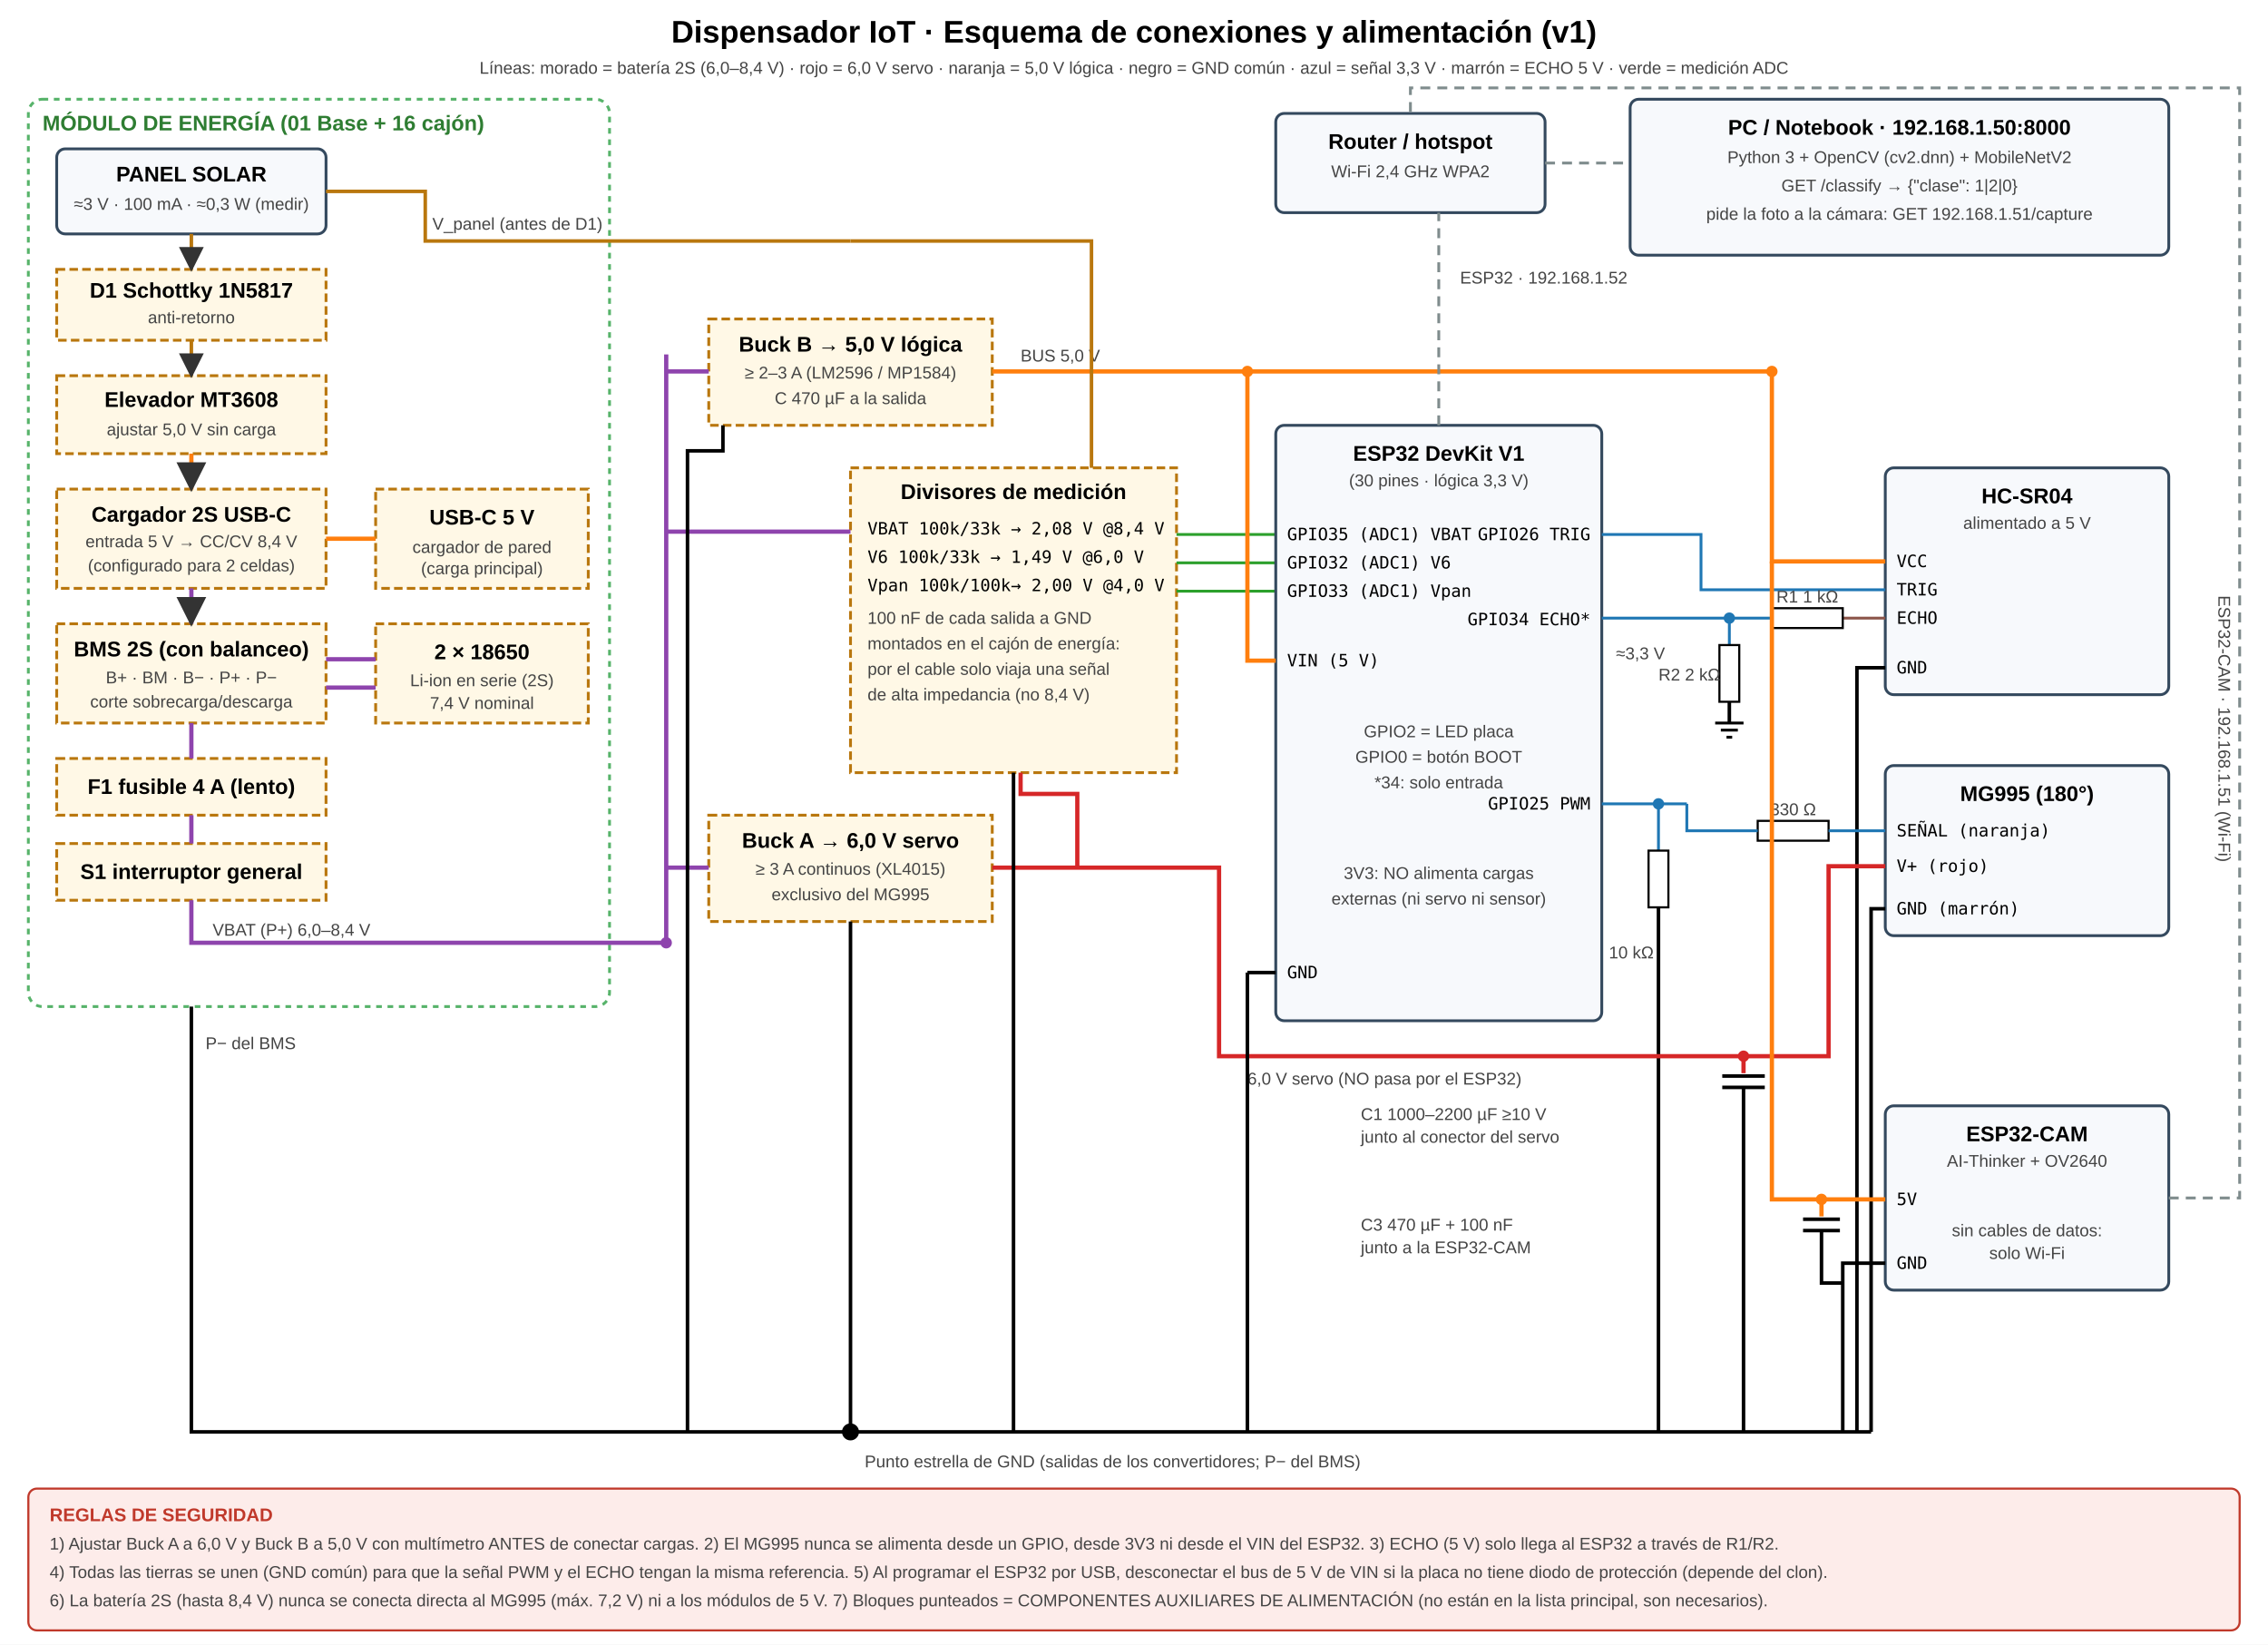
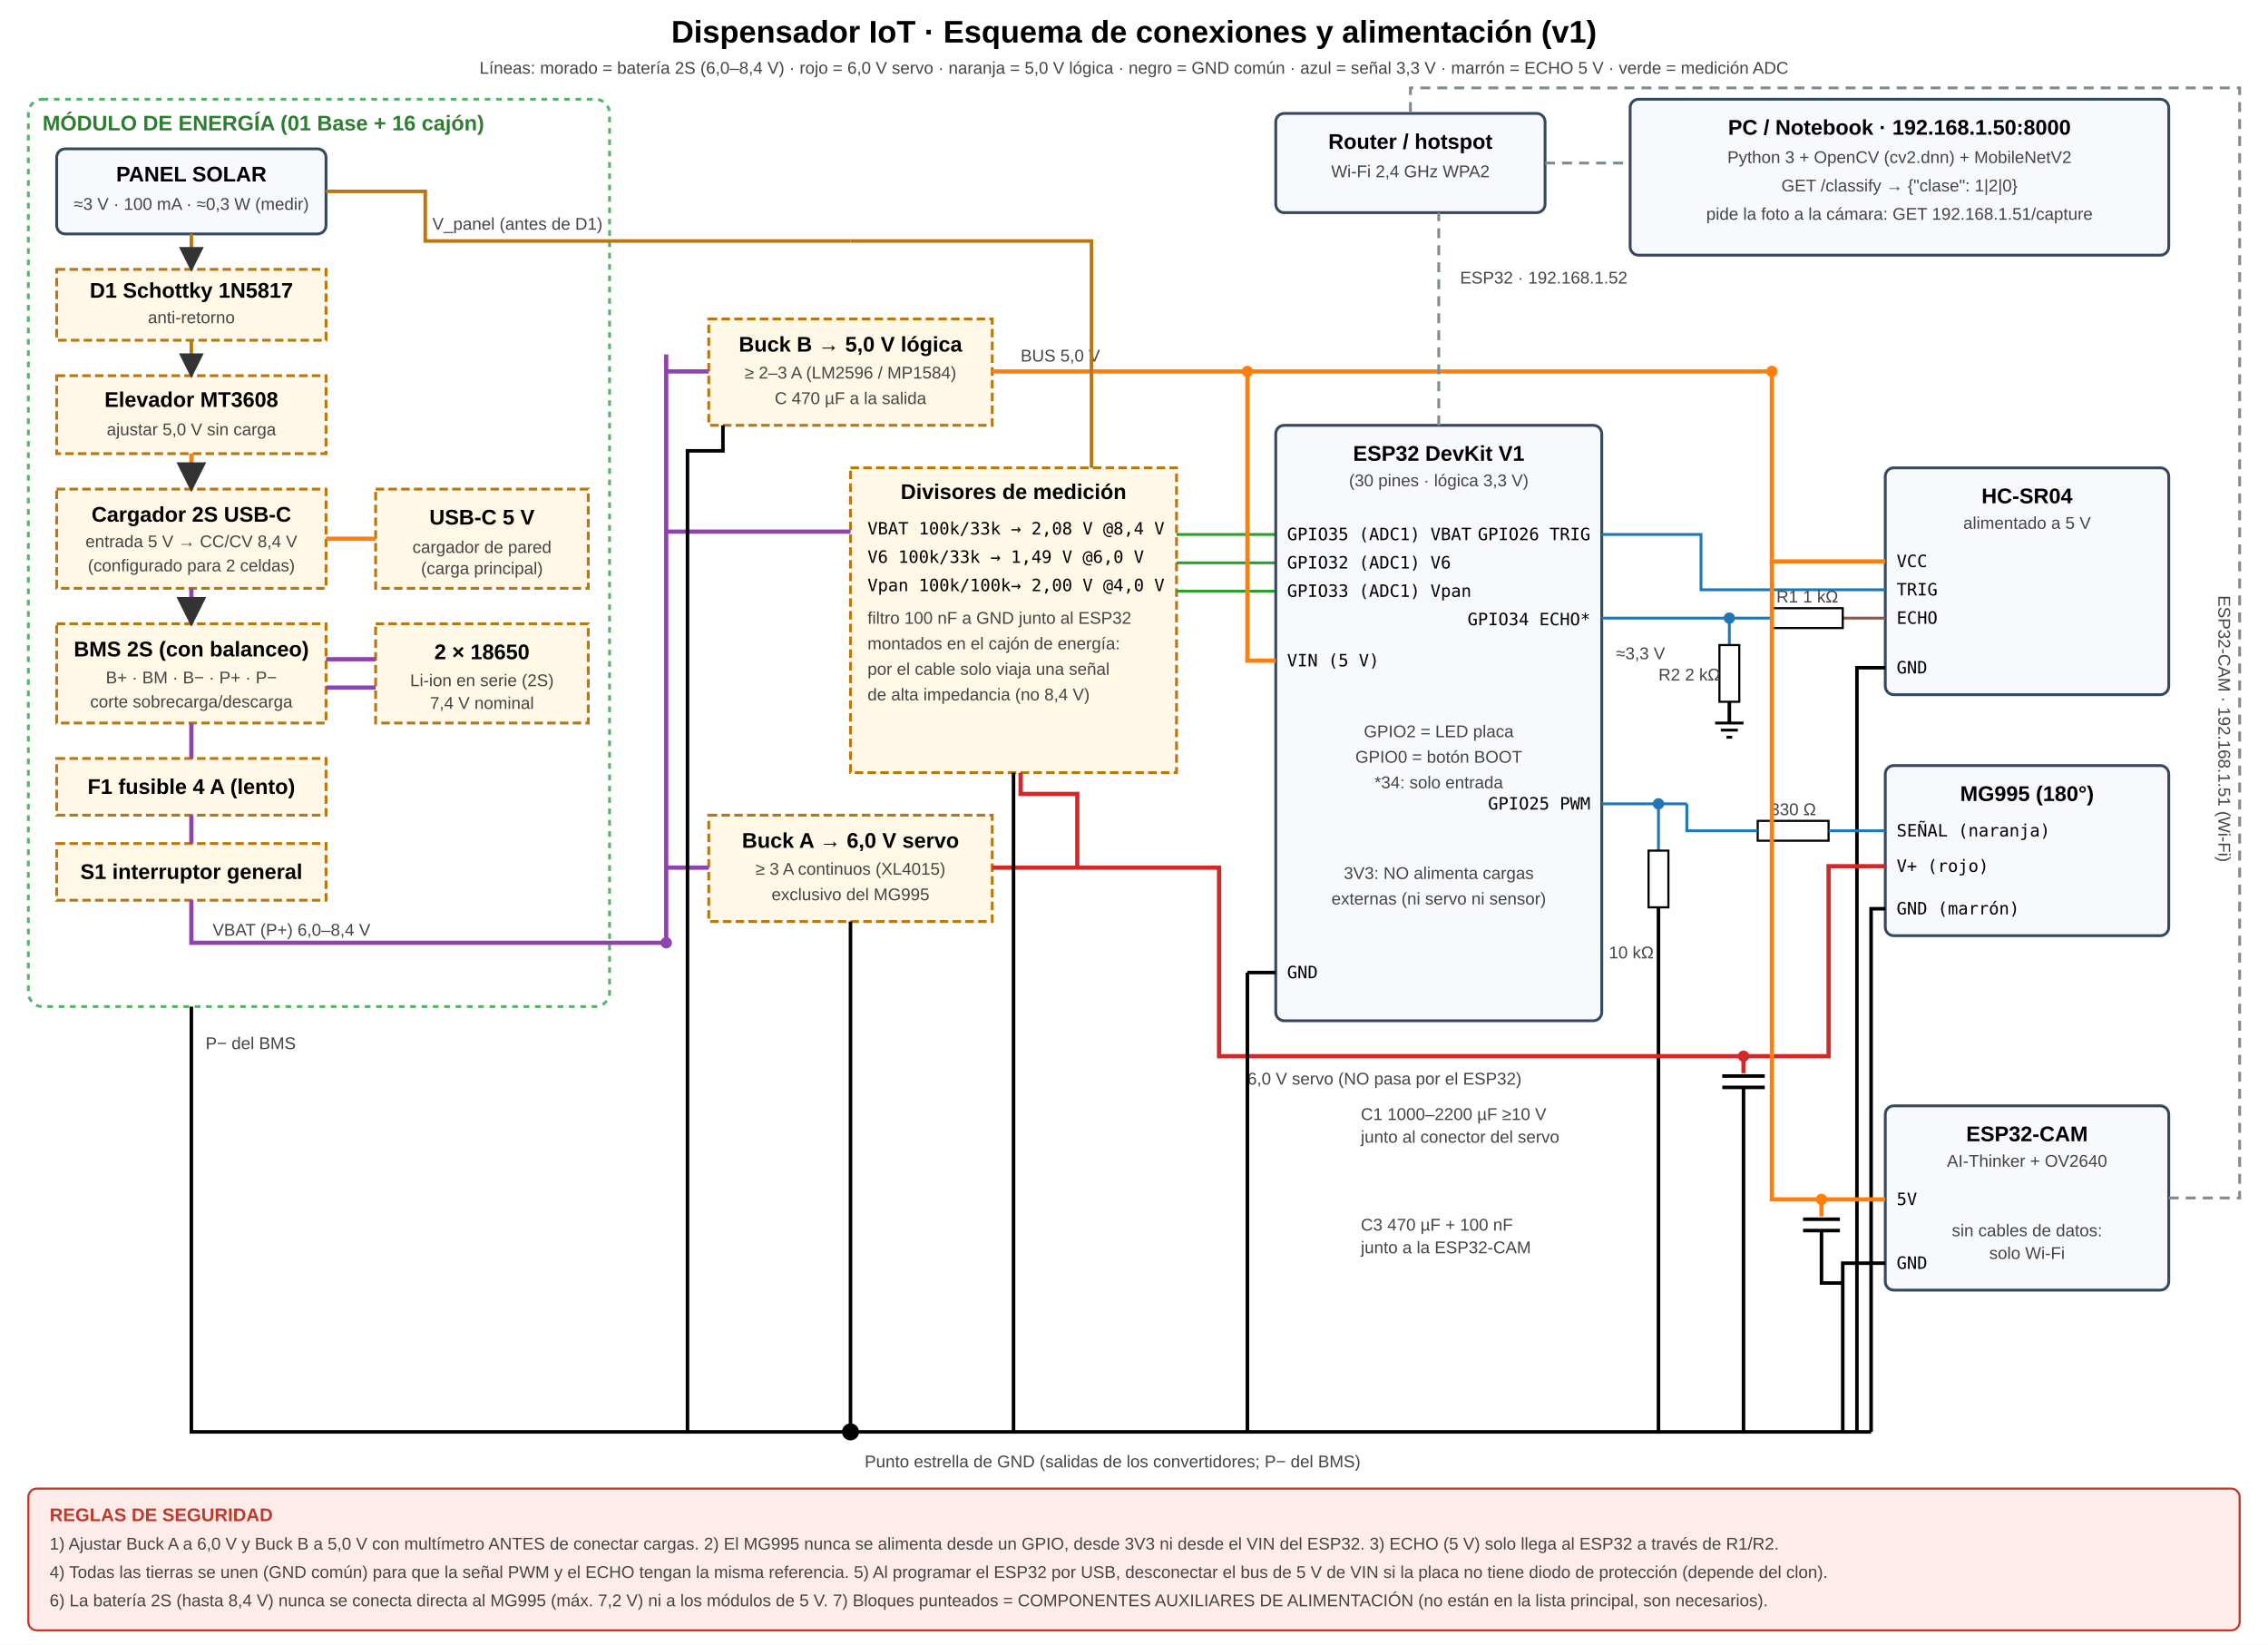
<svg xmlns="http://www.w3.org/2000/svg" viewBox="0 0 1600 1160" width="1600" height="1160" font-family="Arial, Helvetica, sans-serif" font-size="13">
  <defs>
    <marker id="flecha" viewBox="0 0 10 10" refX="9" refY="5" markerWidth="7" markerHeight="7" orient="auto-start-reverse">
      <path d="M0,0 L10,5 L0,10 z" fill="#333" />
    </marker>
    <g id="gnd">
      <line x1="-10" y1="0" x2="10" y2="0" stroke="#000" stroke-width="2" />
      <line x1="-6" y1="5" x2="6" y2="5" stroke="#000" stroke-width="2" />
      <line x1="-2" y1="10" x2="2" y2="10" stroke="#000" stroke-width="2" />
    </g>
  </defs>
  <style>
    .blk{fill:#f7f9fc;stroke:#34495e;stroke-width:2;rx:6}
    .aux{fill:#fff8e6;stroke:#b9770e;stroke-width:2;stroke-dasharray:6 3}
    .t{font-weight:bold;font-size:15px}
    .s{font-size:12px;fill:#444}
    .pin{font-size:12px;font-family:monospace}
    .vbat{stroke:#8e44ad;stroke-width:3;fill:none}
    .v6{stroke:#d62728;stroke-width:3;fill:none}
    .v5{stroke:#ff7f0e;stroke-width:3;fill:none}
    .gnd{stroke:#000;stroke-width:2.5;fill:none}
    .sig{stroke:#1f77b4;stroke-width:2;fill:none}
    .echo5{stroke:#8c564b;stroke-width:2;fill:none}
    .adc{stroke:#2ca02c;stroke-width:2;fill:none}
    .pv{stroke:#b9770e;stroke-width:2.5;fill:none}
    .wifi{stroke:#7f8c8d;stroke-width:2;stroke-dasharray:7 5;fill:none}
    .res{fill:#fff;stroke:#000;stroke-width:1.5}
  </style>
  <rect x="0" y="0" width="1600" height="1160" fill="#ffffff" />
  <text x="800" y="30" text-anchor="middle" font-size="22" font-weight="bold">Dispensador IoT · Esquema de conexiones y alimentación (v1)</text>
  <text x="800" y="52" text-anchor="middle" class="s">Líneas: morado = batería 2S (6,0–8,4 V) · rojo = 6,0 V servo · naranja = 5,0 V lógica · negro = GND común · azul = señal 3,3 V · marrón = ECHO 5 V · verde = medición ADC</text>
  <rect x="20" y="70" width="410" height="640" fill="none" stroke="#57b36a" stroke-width="2" stroke-dasharray="4 4" rx="10" />
  <text x="30" y="92" class="t" fill="#2e7d32">MÓDULO DE ENERGÍA (01 Base + 16 cajón)</text>
  <rect class="blk" x="40" y="105" width="190" height="60" />
  <text x="135" y="128" text-anchor="middle" class="t">PANEL SOLAR</text>
  <text x="135" y="148" text-anchor="middle" class="s">≈3 V · 100 mA · ≈0,3 W (medir)</text>
  <rect class="aux" x="40" y="190" width="190" height="50" />
  <text x="135" y="210" text-anchor="middle" class="t">D1 Schottky 1N5817</text>
  <text x="135" y="228" text-anchor="middle" class="s">anti-retorno</text>
  <rect class="aux" x="40" y="265" width="190" height="55" />
  <text x="135" y="287" text-anchor="middle" class="t">Elevador MT3608</text>
  <text x="135" y="307" text-anchor="middle" class="s">ajustar 5,0 V sin carga</text>
  <rect class="aux" x="40" y="345" width="190" height="70" />
  <text x="135" y="368" text-anchor="middle" class="t">Cargador 2S USB-C</text>
  <text x="135" y="386" text-anchor="middle" class="s">entrada 5 V → CC/CV 8,4 V</text>
  <text x="135" y="403" text-anchor="middle" class="s">(configurado para 2 celdas)</text>
  <rect class="aux" x="265" y="345" width="150" height="70" />
  <text x="340" y="370" text-anchor="middle" class="t">USB-C 5 V</text>
  <text x="340" y="390" text-anchor="middle" class="s">cargador de pared</text>
  <text x="340" y="405" text-anchor="middle" class="s">(carga principal)</text>
  <path class="v5" d="M265,380 H230" />
  <rect class="aux" x="40" y="440" width="190" height="70" />
  <text x="135" y="463" text-anchor="middle" class="t">BMS 2S (con balanceo)</text>
  <text x="135" y="482" text-anchor="middle" class="s">B+ · BM · B− · P+ · P−</text>
  <text x="135" y="499" text-anchor="middle" class="s">corte sobrecarga/descarga</text>
  <rect class="aux" x="265" y="440" width="150" height="70" />
  <text x="340" y="465" text-anchor="middle" class="t">2 × 18650</text>
  <text x="340" y="484" text-anchor="middle" class="s">Li-ion en serie (2S)</text>
  <text x="340" y="500" text-anchor="middle" class="s">7,4 V nominal</text>
  <path class="vbat" d="M265,465 H230" />
  <path class="vbat" d="M265,485 H230" />
  <rect class="aux" x="40" y="535" width="190" height="40" />
  <text x="135" y="560" text-anchor="middle" class="t">F1 fusible 4 A (lento)</text>
  <rect class="aux" x="40" y="595" width="190" height="40" />
  <text x="135" y="620" text-anchor="middle" class="t">S1 interruptor general</text>
  <path class="pv" d="M135,165 V190" marker-end="url(#flecha)" />
  <path class="pv" d="M135,240 V265" marker-end="url(#flecha)" />
  <path class="v5" d="M135,320 V345" marker-end="url(#flecha)" />
  <path class="vbat" d="M135,415 V440" marker-end="url(#flecha)" />
  <path class="vbat" d="M135,510 V535" />
  <path class="vbat" d="M135,575 V595" />
  <path class="vbat" d="M135,635 V665 H470" />
  <text x="150" y="660" class="s" fill="#8e44ad">VBAT (P+) 6,0–8,4 V</text>
  <path class="pv" d="M230,135 H300 V170 H600" />
  <text x="305" y="162" class="s" fill="#b9770e">V_panel (antes de D1)</text>
  <path class="vbat" d="M470,665 V250" />
  <circle cx="470" cy="665" r="4" fill="#8e44ad" />
  <rect class="aux" x="500" y="225" width="200" height="75" />
  <text x="600" y="248" text-anchor="middle" class="t">Buck B → 5,0 V lógica</text>
  <text x="600" y="267" text-anchor="middle" class="s">≥ 2–3 A (LM2596 / MP1584)</text>
  <text x="600" y="285" text-anchor="middle" class="s">C 470 µF a la salida</text>
  <path class="vbat" d="M470,262 H500" />
  <rect class="aux" x="500" y="575" width="200" height="75" />
  <text x="600" y="598" text-anchor="middle" class="t">Buck A → 6,0 V servo</text>
  <text x="600" y="617" text-anchor="middle" class="s">≥ 3 A continuos (XL4015)</text>
  <text x="600" y="635" text-anchor="middle" class="s">exclusivo del MG995</text>
  <path class="vbat" d="M470,612 H500" />
  <path class="v5" d="M700,262 H1250" />
  <text x="720" y="255" class="s" fill="#ff7f0e">BUS 5,0 V</text>
  <rect class="aux" x="600" y="330" width="230" height="215" />
  <text x="715" y="352" text-anchor="middle" class="t">Divisores de medición</text>
  <text x="612" y="377" class="pin">VBAT  100k/33k → 2,08 V @8,4 V</text>
  <text x="612" y="397" class="pin">V6    100k/33k → 1,49 V @6,0 V</text>
  <text x="612" y="417" class="pin">Vpan  100k/100k→ 2,00 V @4,0 V</text>
-   <text x="612" y="440" class="s">100 nF de cada salida a GND</text>
+   <text x="612" y="440" class="s">filtro 100 nF a GND junto al ESP32</text>
  <text x="612" y="458" class="s">montados en el cajón de energía:</text>
  <text x="612" y="476" class="s">por el cable solo viaja una señal</text>
  <text x="612" y="494" class="s">de alta impedancia (no 8,4 V)</text>
  <path class="vbat" d="M470,375 H600" />
  <path class="v6" d="M760,612 V560 H720 V545" />
  <path class="pv" d="M600,170 H770 V330" />
  <path class="adc" d="M830,377 H900" />
  <path class="adc" d="M830,397 H900" />
  <path class="adc" d="M830,417 H900" />
  <rect class="blk" x="900" y="300" width="230" height="420" />
  <text x="1015" y="325" text-anchor="middle" class="t">ESP32 DevKit V1</text>
  <text x="1015" y="343" text-anchor="middle" class="s">(30 pines · lógica 3,3 V)</text>
  <text x="908" y="381" class="pin">GPIO35 (ADC1) VBAT</text>
  <text x="908" y="401" class="pin">GPIO32 (ADC1) V6</text>
  <text x="908" y="421" class="pin">GPIO33 (ADC1) Vpan</text>
  <text x="908" y="276" class="pin" fill="#ff7f0e"> </text>
  <text x="908" y="470" class="pin">VIN (5 V)</text>
  <text x="908" y="690" class="pin">GND</text>
  <text x="1122" y="381" text-anchor="end" class="pin">GPIO26 TRIG</text>
  <text x="1122" y="441" text-anchor="end" class="pin">GPIO34 ECHO*</text>
  <text x="1122" y="571" text-anchor="end" class="pin">GPIO25 PWM</text>
  <text x="1015" y="520" text-anchor="middle" class="s">GPIO2 = LED placa</text>
  <text x="1015" y="538" text-anchor="middle" class="s">GPIO0 = botón BOOT</text>
  <text x="1015" y="556" text-anchor="middle" class="s">*34: solo entrada</text>
  <text x="1015" y="620" text-anchor="middle" class="s">3V3: NO alimenta cargas</text>
  <text x="1015" y="638" text-anchor="middle" class="s">externas (ni servo ni sensor)</text>
  <path class="v5" d="M880,262 V466 H900" />
  <circle cx="880" cy="262" r="4" fill="#ff7f0e" />
  <rect class="blk" x="1330" y="330" width="200" height="160" />
  <text x="1430" y="355" text-anchor="middle" class="t">HC-SR04</text>
  <text x="1430" y="373" text-anchor="middle" class="s">alimentado a 5 V</text>
  <text x="1338" y="400" class="pin">VCC</text>
  <text x="1338" y="380" class="pin"> </text>
  <text x="1338" y="420" class="pin">TRIG</text>
  <text x="1338" y="440" class="pin">ECHO</text>
  <text x="1338" y="475" class="pin">GND</text>
  <path class="v5" d="M1250,262 V396 H1330" />
  <circle cx="1250" cy="262" r="4" fill="#ff7f0e" />
  <path class="sig" d="M1130,377 H1200 V416 H1330" />
  <path class="echo5" d="M1330,436 H1300" />
  <rect class="res" x="1250" y="429" width="50" height="14" />
  <text x="1275" y="425" text-anchor="middle" class="s">R1 1 kΩ</text>
  <path class="sig" d="M1250,436 H1130" />
  <circle cx="1220" cy="436" r="4" fill="#1f77b4" />
  <path class="sig" d="M1220,436 V455" />
  <rect class="res" x="1213" y="455" width="14" height="40" />
  <text x="1170" y="480" class="s">R2 2 kΩ</text>
  <path class="gnd" d="M1220,495 V510" />
  <use href="#gnd" x="1220" y="510" />
  <text x="1140" y="465" class="s" fill="#1f77b4">≈3,3 V</text>
  <path class="gnd" d="M1330,471 H1310 V1010" />
  <rect class="blk" x="1330" y="540" width="200" height="120" />
  <text x="1430" y="565" text-anchor="middle" class="t">MG995 (180°)</text>
  <text x="1338" y="590" class="pin">SEÑAL (naranja)</text>
  <text x="1338" y="615" class="pin">V+ (rojo)</text>
  <text x="1338" y="645" class="pin">GND (marrón)</text>
  <path class="sig" d="M1130,567 H1190" />
  <rect class="res" x="1190" y="580" width="0" height="0" />
  <rect class="res" x="1240" y="579" width="50" height="14" />
  <path class="sig" d="M1190,567 V586 H1240" />
  <text x="1265" y="575" text-anchor="middle" class="s">330 Ω</text>
  <path class="sig" d="M1290,586 H1330" />
  <circle cx="1170" cy="567" r="4" fill="#1f77b4" />
  <path class="sig" d="M1170,567 V600" />
  <rect class="res" x="1163" y="600" width="14" height="40" />
  <text x="1135" y="676" class="s">10 kΩ</text>
  <path class="gnd" d="M1170,640 V1010" />
  <path class="v6" d="M700,612 H860 V745 H1290 V611 H1330" />
  <text x="880" y="765" class="s" fill="#d62728">6,0 V servo (NO pasa por el ESP32)</text>
  <circle cx="1230" cy="745" r="4" fill="#d62728" />
  <path class="v6" d="M1230,745 V757" />
  <line x1="1215" y1="759" x2="1245" y2="759" stroke="#000" stroke-width="2.5" />
  <line x1="1215" y1="767" x2="1245" y2="767" stroke="#000" stroke-width="2.5" />
  <path class="gnd" d="M1230,767 V1010" />
  <text x="960" y="790" class="s">C1 1000–2200 µF ≥10 V</text>
  <text x="960" y="806" class="s">junto al conector del servo</text>
  <path class="gnd" d="M1330,641 H1320 V1010" />
  <rect class="blk" x="1330" y="780" width="200" height="130" />
  <text x="1430" y="805" text-anchor="middle" class="t">ESP32-CAM</text>
  <text x="1430" y="823" text-anchor="middle" class="s">AI-Thinker + OV2640</text>
  <text x="1338" y="850" class="pin">5V</text>
  <text x="1338" y="895" class="pin">GND</text>
  <text x="1430" y="872" text-anchor="middle" class="s">sin cables de datos:</text>
  <text x="1430" y="888" text-anchor="middle" class="s">solo Wi-Fi</text>
  <path class="v5" d="M1250,396 V846 H1330" />
  <circle cx="1285" cy="846" r="4" fill="#ff7f0e" />
  <path class="v5" d="M1285,846 V858" />
  <line x1="1272" y1="860" x2="1298" y2="860" stroke="#000" stroke-width="2.5" />
  <line x1="1272" y1="868" x2="1298" y2="868" stroke="#000" stroke-width="2.5" />
  <path class="gnd" d="M1285,868 V905 H1300" />
  <text x="960" y="868" class="s">C3 470 µF + 100 nF</text>
  <text x="960" y="884" class="s">junto a la ESP32-CAM</text>
  <path class="gnd" d="M1330,891 H1300 V1010" />
  <path class="gnd" d="M600,650 V1010 H1320" />
  <path class="gnd" d="M510,300 V318 H485 V1010" />
  <path class="gnd" d="M880,686 H900" />
  <path class="gnd" d="M880,686 V1010" />
  <path class="gnd" d="M715,545 V1010" />
  <path class="gnd" d="M135,710 V1010 H600" />
  <circle cx="600" cy="1010" r="6" fill="#000" />
  <text x="610" y="1035" class="s">Punto estrella de GND (salidas de los convertidores; P− del BMS)</text>
  <text x="145" y="740" class="s">P− del BMS</text>
  <rect class="blk" x="900" y="80" width="190" height="70" />
  <text x="995" y="105" text-anchor="middle" class="t">Router / hotspot</text>
  <text x="995" y="125" text-anchor="middle" class="s">Wi-Fi 2,4 GHz WPA2</text>
  <rect class="blk" x="1150" y="70" width="380" height="110" />
  <text x="1340" y="95" text-anchor="middle" class="t">PC / Notebook  ·  192.168.1.50:8000</text>
  <text x="1340" y="115" text-anchor="middle" class="s">Python 3 + OpenCV (cv2.dnn) + MobileNetV2</text>
  <text x="1340" y="135" text-anchor="middle" class="s">GET /classify → {"clase": 1|2|0}</text>
  <text x="1340" y="155" text-anchor="middle" class="s">pide la foto a la cámara: GET 192.168.1.51/capture</text>
  <path class="wifi" d="M1015,300 V150" />
  <path class="wifi" d="M1090,115 H1150" />
  <path class="wifi" d="M1530,845 H1580 V62 H995 V80" />
  <text x="1030" y="200" class="s">ESP32 · 192.168.1.52</text>
  <text x="1565" y="420" class="s" transform="rotate(90 1565 420)">ESP32-CAM · 192.168.1.51 (Wi-Fi)</text>
  <rect x="20" y="1050" width="1560" height="100" fill="#fdecea" stroke="#c0392b" stroke-width="1.5" rx="6" />
  <text x="35" y="1073" font-weight="bold" fill="#c0392b">REGLAS DE SEGURIDAD</text>
  <text x="35" y="1093" class="s">1) Ajustar Buck A a 6,0 V y Buck B a 5,0 V con multímetro ANTES de conectar cargas. 2) El MG995 nunca se alimenta desde un GPIO, desde 3V3 ni desde el VIN del ESP32. 3) ECHO (5 V) solo llega al ESP32 a través de R1/R2.</text>
  <text x="35" y="1113" class="s">4) Todas las tierras se unen (GND común) para que la señal PWM y el ECHO tengan la misma referencia. 5) Al programar el ESP32 por USB, desconectar el bus de 5 V de VIN si la placa no tiene diodo de protección (depende del clon).</text>
  <text x="35" y="1133" class="s">6) La batería 2S (hasta 8,4 V) nunca se conecta directa al MG995 (máx. 7,2 V) ni a los módulos de 5 V. 7) Bloques punteados = COMPONENTES AUXILIARES DE ALIMENTACIÓN (no están en la lista principal, son necesarios).</text>
</svg>
